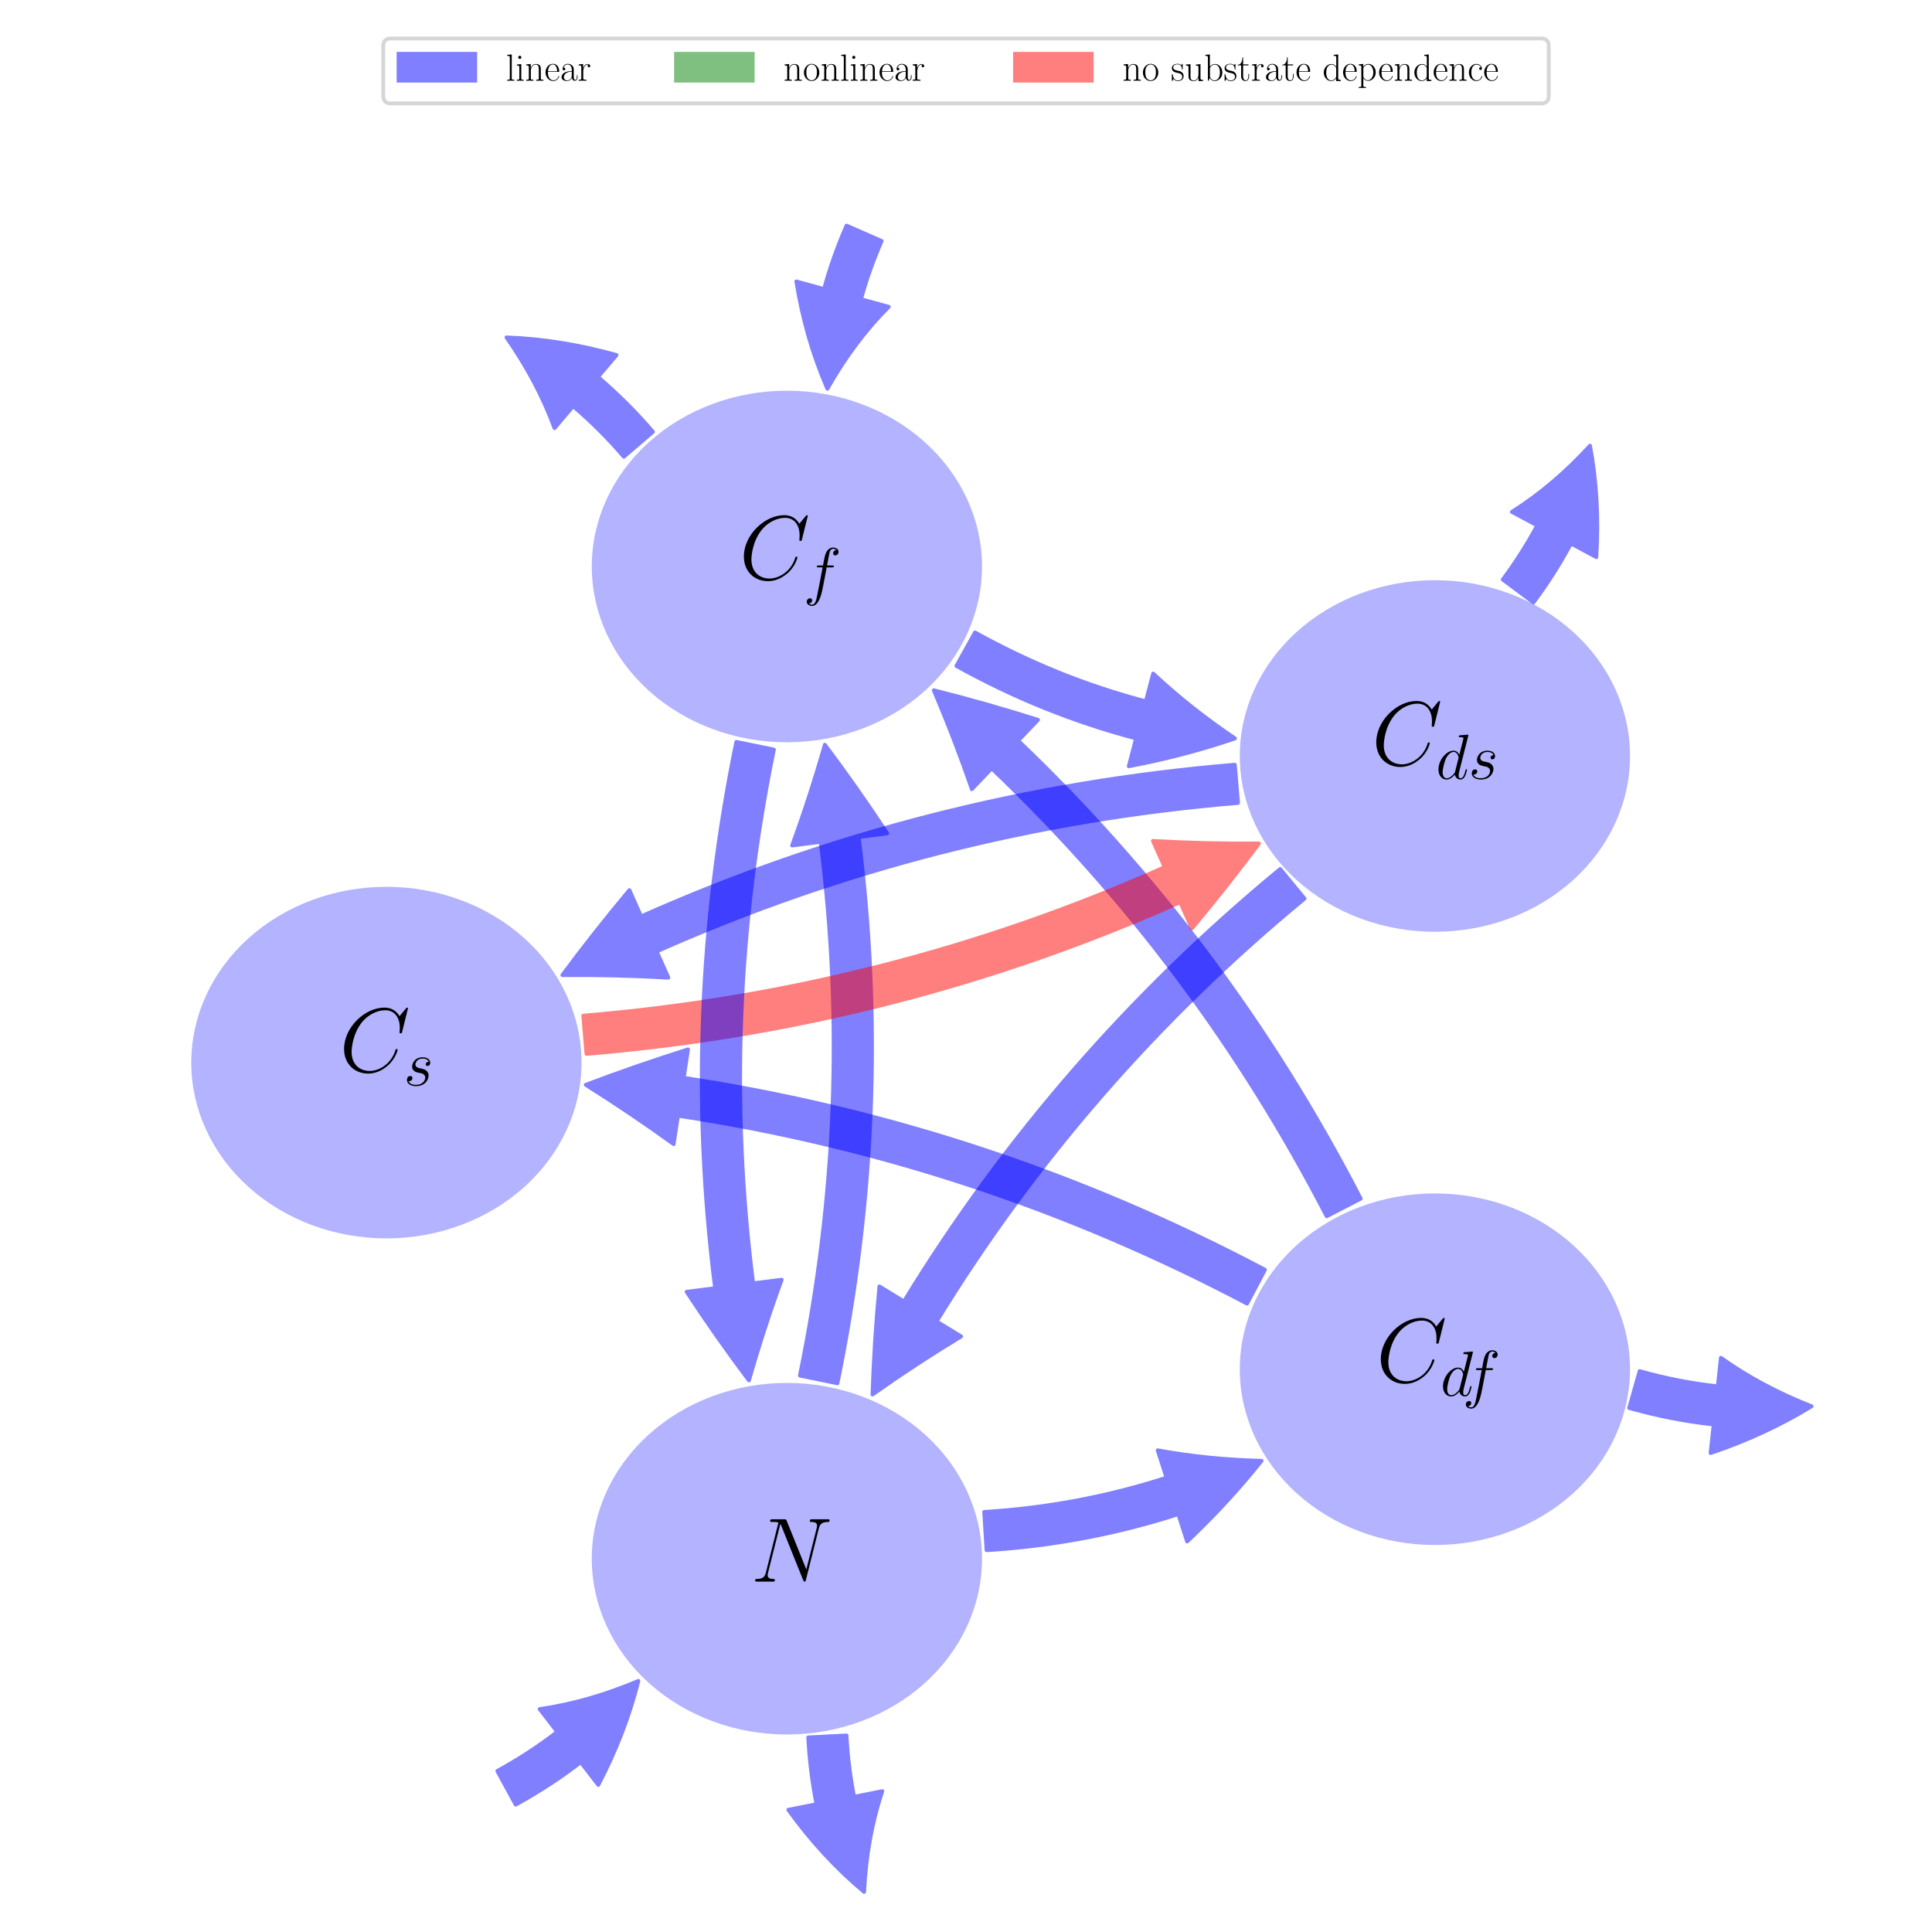
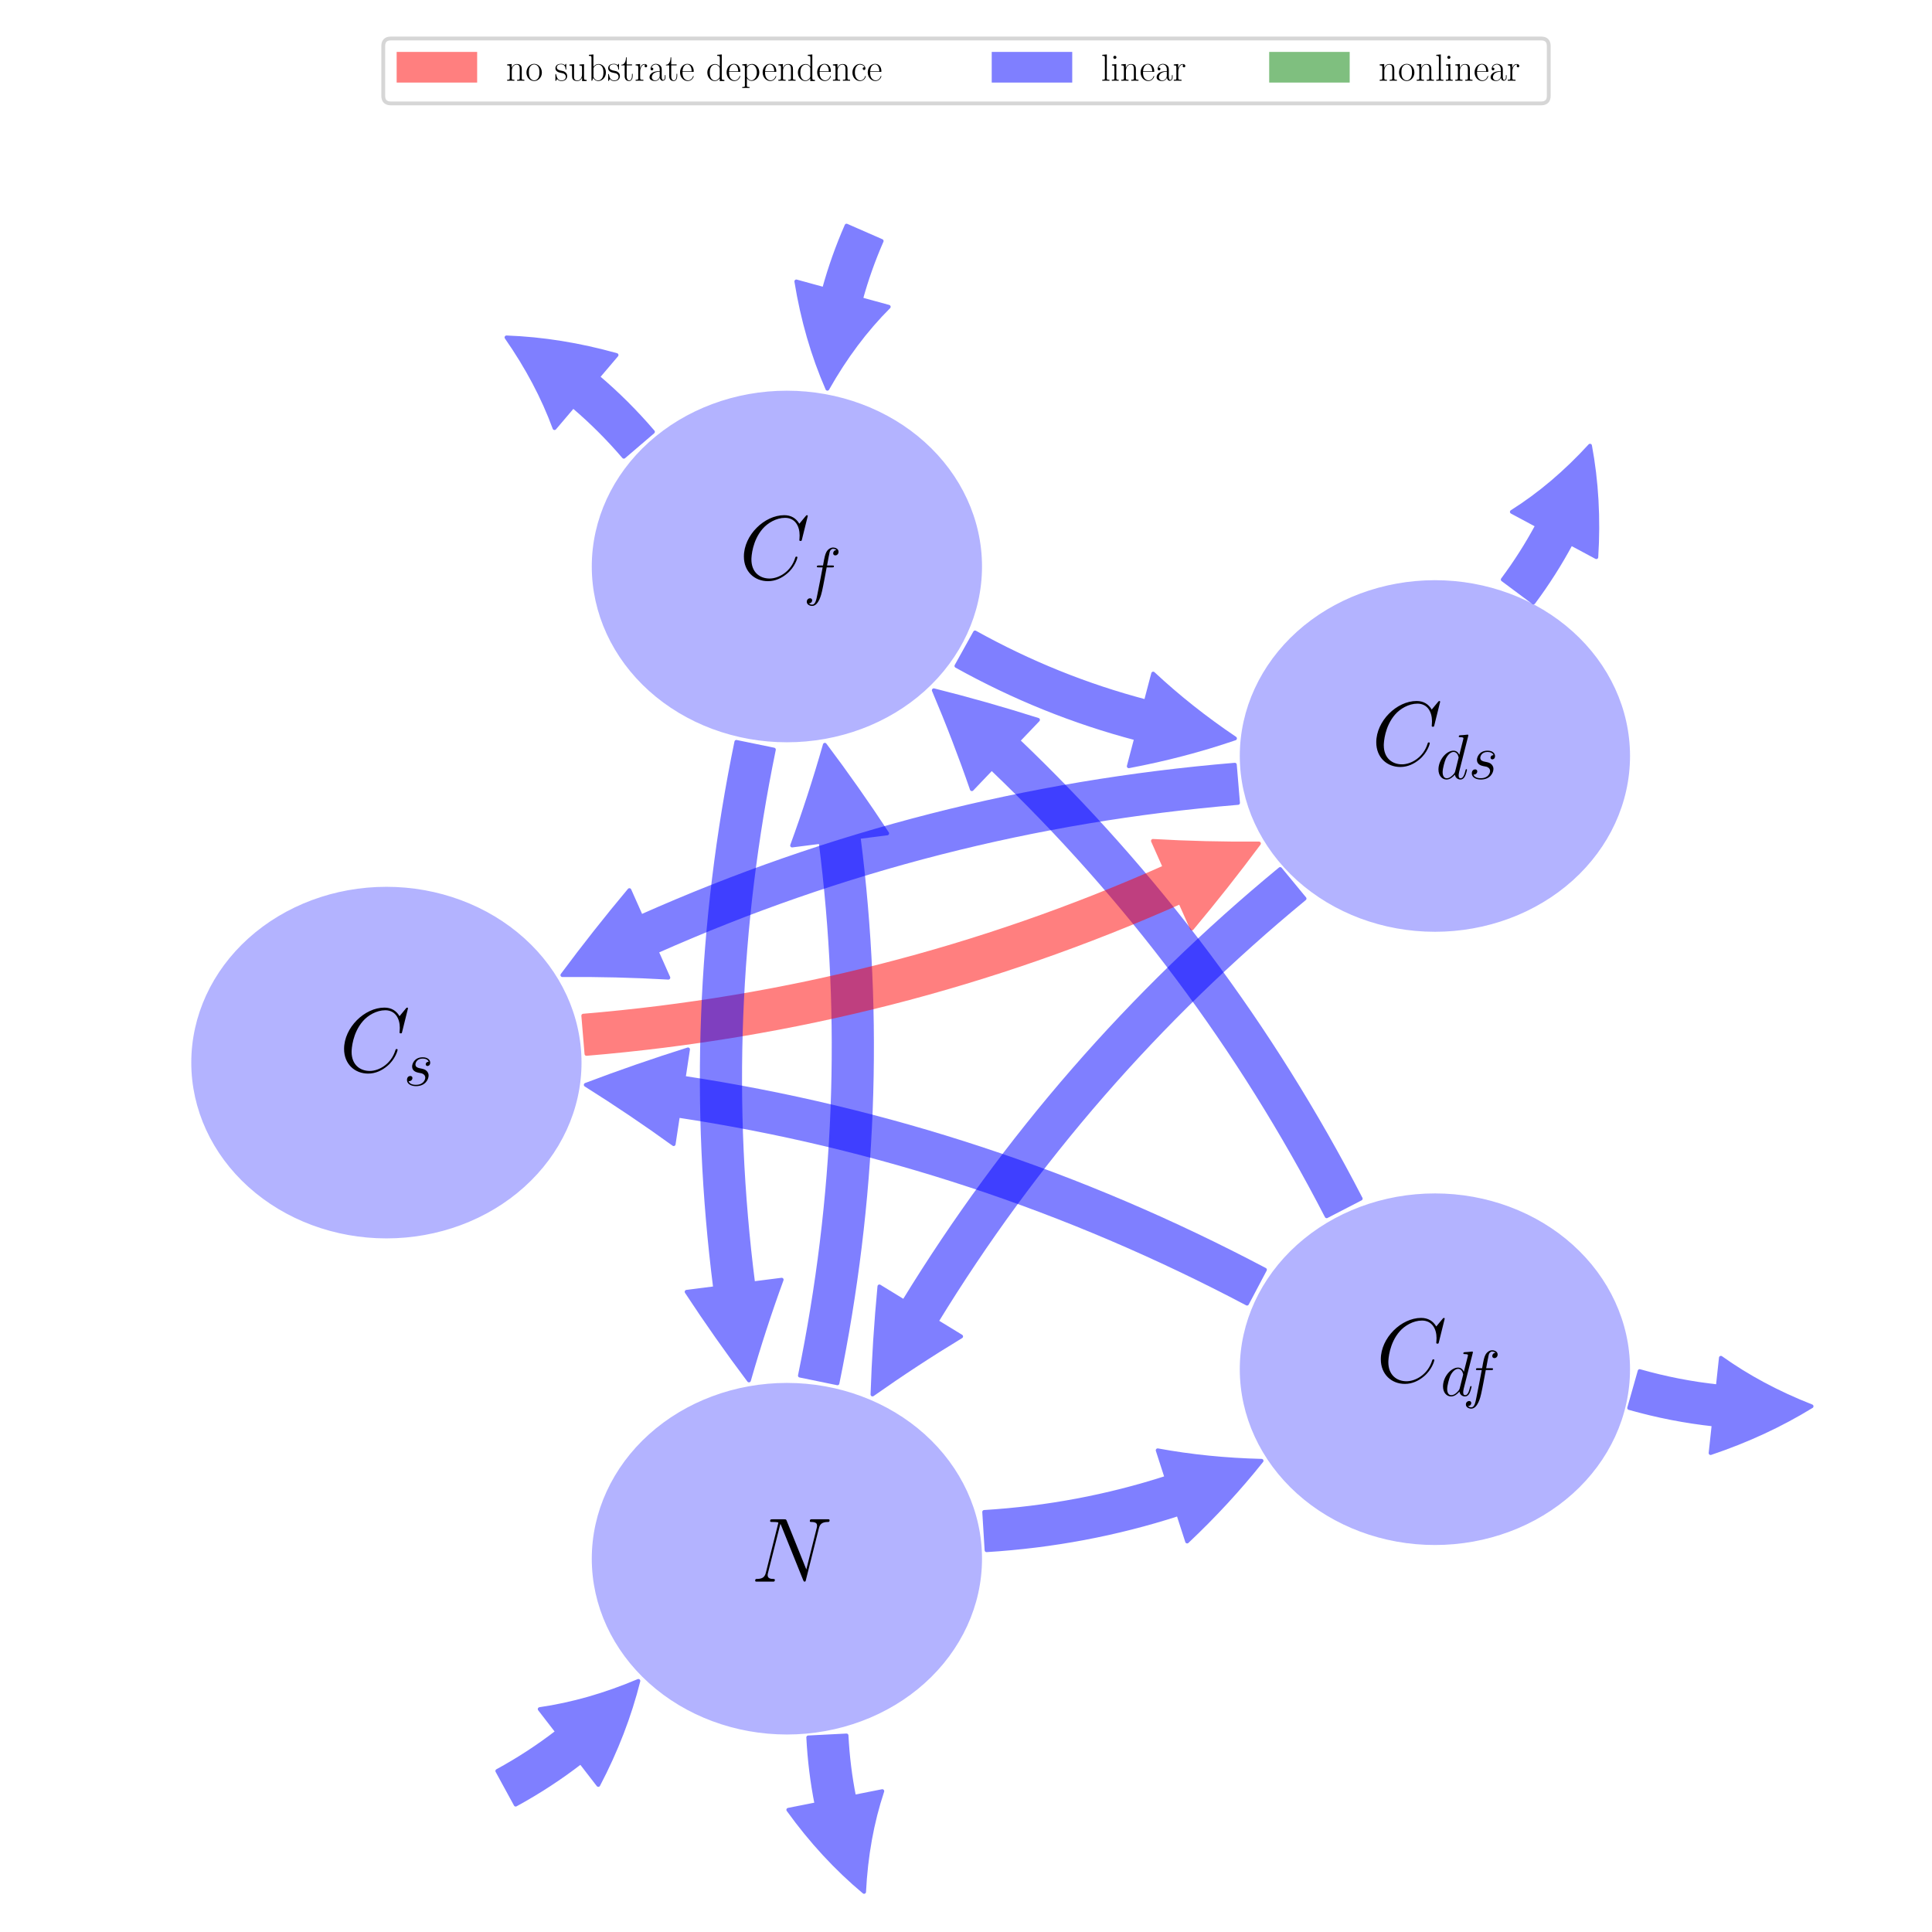
<svg xmlns="http://www.w3.org/2000/svg" xmlns:xlink="http://www.w3.org/1999/xlink" height="504pt" version="1.1" viewBox="0 0 504 504" width="504pt">
  <defs>
    <style type="text/css">
*{stroke-linecap:butt;stroke-linejoin:round;}
  </style>
  </defs>
  <g id="figure_1">
    <g id="patch_1">
      <path d="M 0 504  L 504 504  L 504 0  L 0 0  z " style="fill:#ffffff;" />
    </g>
    <g id="axes_1">
      <g id="patch_2">
-         <path clip-path="url(#p56f3bf86fb)" d="M 100.8 322.56  C 114.166 322.56 126.987 317.781 136.438 309.274  C 145.89 300.768 151.2 289.23 151.2 277.2  C 151.2 265.17 145.89 253.632 136.438 245.126  C 126.987 236.619 114.166 231.84 100.8 231.84  C 87.434 231.84 74.613 236.619 65.162 245.126  C 55.71 253.632 50.4 265.17 50.4 277.2  C 50.4 289.23 55.71 300.768 65.162 309.274  C 74.613 317.781 87.434 322.56 100.8 322.56  z " style="fill:#0000ff;opacity:0.3;stroke:#0000ff;stroke-linejoin:miter;" />
+         <path clip-path="url(#pcaf0ce0345)" d="M 100.8 322.56  C 114.166 322.56 126.987 317.781 136.438 309.274  C 145.89 300.768 151.2 289.23 151.2 277.2  C 151.2 265.17 145.89 253.632 136.438 245.126  C 126.987 236.619 114.166 231.84 100.8 231.84  C 87.434 231.84 74.613 236.619 65.162 245.126  C 55.71 253.632 50.4 265.17 50.4 277.2  C 50.4 289.23 55.71 300.768 65.162 309.274  C 74.613 317.781 87.434 322.56 100.8 322.56  z " style="fill:#0000ff;opacity:0.3;stroke:#0000ff;stroke-linejoin:miter;" />
      </g>
      <g id="patch_3">
-         <path clip-path="url(#p56f3bf86fb)" d="M 205.277 193.14  C 218.643 193.14 231.463 188.361 240.915 179.855  C 250.366 171.348 255.677 159.81 255.677 147.78  C 255.677 135.751 250.366 124.212 240.915 115.706  C 231.463 107.2 218.643 102.42 205.277 102.42  C 191.91 102.42 179.09 107.2 169.638 115.706  C 160.187 124.212 154.877 135.751 154.877 147.78  C 154.877 159.81 160.187 171.348 169.638 179.855  C 179.09 188.361 191.91 193.14 205.277 193.14  z " style="fill:#0000ff;opacity:0.3;stroke:#0000ff;stroke-linejoin:miter;" />
+         <path clip-path="url(#pcaf0ce0345)" d="M 205.277 193.14  C 218.643 193.14 231.463 188.361 240.915 179.855  C 250.366 171.348 255.677 159.81 255.677 147.78  C 255.677 135.751 250.366 124.212 240.915 115.706  C 231.463 107.2 218.643 102.42 205.277 102.42  C 191.91 102.42 179.09 107.2 169.638 115.706  C 160.187 124.212 154.877 135.751 154.877 147.78  C 154.877 159.81 160.187 171.348 169.638 179.855  C 179.09 188.361 191.91 193.14 205.277 193.14  z " style="fill:#0000ff;opacity:0.3;stroke:#0000ff;stroke-linejoin:miter;" />
      </g>
      <g id="patch_4">
-         <path clip-path="url(#p56f3bf86fb)" d="M 229.998 62.871  Q 226.733 70.329 224.613 78.051  L 231.845 80.036  Q 222.805 89.078 215.841 101.415  Q 210.173 88.437 207.737 73.419  L 214.969 75.404  Q 217.281 66.982 220.838 58.86  L 229.998 62.871  z " style="fill:#0000ff;opacity:0.5;stroke:#0000ff;stroke-linecap:round;" />
+         <path clip-path="url(#pcaf0ce0345)" d="M 229.998 62.871  Q 226.733 70.329 224.613 78.051  L 231.845 80.036  Q 222.805 89.078 215.841 101.415  Q 210.173 88.437 207.737 73.419  L 214.969 75.404  Q 217.281 66.982 220.838 58.86  L 229.998 62.871  z " style="fill:#0000ff;opacity:0.5;stroke:#0000ff;stroke-linecap:round;" />
      </g>
      <g id="patch_5">
-         <path clip-path="url(#p56f3bf86fb)" d="M 162.736 119.152  Q 156.592 111.976 149.512 105.963  L 144.657 111.68  Q 140.228 99.632 132.129 88.019  Q 146.271 88.538 160.84 92.624  L 155.985 98.341  Q 163.671 104.868 170.332 112.648  L 162.736 119.152  z " style="fill:#0000ff;opacity:0.5;stroke:#0000ff;stroke-linecap:round;" />
+         <path clip-path="url(#pcaf0ce0345)" d="M 162.736 119.152  Q 156.592 111.976 149.512 105.963  L 144.657 111.68  Q 140.228 99.632 132.129 88.019  Q 146.271 88.538 160.84 92.624  L 155.985 98.341  Q 163.671 104.868 170.332 112.648  L 162.736 119.152  z " style="fill:#0000ff;opacity:0.5;stroke:#0000ff;stroke-linecap:round;" />
      </g>
      <g id="patch_6">
-         <path clip-path="url(#p56f3bf86fb)" d="M 374.323 242.574  C 387.69 242.574 400.51 237.795 409.962 229.289  C 419.413 220.782 424.723 209.244 424.723 197.214  C 424.723 185.185 419.413 173.646 409.962 165.14  C 400.51 156.634 387.69 151.854 374.323 151.854  C 360.957 151.854 348.137 156.634 338.685 165.14  C 329.234 173.646 323.923 185.185 323.923 197.214  C 323.923 209.244 329.234 220.782 338.685 229.289  C 348.137 237.795 360.957 242.574 374.323 242.574  z " style="fill:#0000ff;opacity:0.3;stroke:#0000ff;stroke-linejoin:miter;" />
+         <path clip-path="url(#pcaf0ce0345)" d="M 374.323 242.574  C 387.69 242.574 400.51 237.795 409.962 229.289  C 419.413 220.782 424.723 209.244 424.723 197.214  C 424.723 185.185 419.413 173.646 409.962 165.14  C 400.51 156.634 387.69 151.854 374.323 151.854  C 360.957 151.854 348.137 156.634 338.685 165.14  C 329.234 173.646 323.923 185.185 323.923 197.214  C 323.923 209.244 329.234 220.782 338.685 229.289  C 348.137 237.795 360.957 242.574 374.323 242.574  z " style="fill:#0000ff;opacity:0.3;stroke:#0000ff;stroke-linejoin:miter;" />
      </g>
      <g id="patch_7">
-         <path clip-path="url(#p56f3bf86fb)" d="M 392.023 151.192  Q 397.078 144.409 401.008 137.076  L 394.398 133.533  Q 405.227 126.713 414.789 116.265  Q 417.386 130.182 416.432 145.344  L 409.822 141.801  Q 405.54 149.788 400.042 157.167  L 392.023 151.192  z " style="fill:#0000ff;opacity:0.5;stroke:#0000ff;stroke-linecap:round;" />
+         <path clip-path="url(#pcaf0ce0345)" d="M 392.023 151.192  Q 397.078 144.409 401.008 137.076  L 394.398 133.533  Q 405.227 126.713 414.789 116.265  Q 417.386 130.182 416.432 145.344  L 409.822 141.801  Q 405.54 149.788 400.042 157.167  L 392.023 151.192  z " style="fill:#0000ff;opacity:0.5;stroke:#0000ff;stroke-linecap:round;" />
      </g>
      <g id="patch_8">
-         <path clip-path="url(#p56f3bf86fb)" d="M 374.323 402.546  C 387.69 402.546 400.51 397.766 409.962 389.26  C 419.413 380.754 424.723 369.215 424.723 357.186  C 424.723 345.156 419.413 333.618 409.962 325.111  C 400.51 316.605 387.69 311.826 374.323 311.826  C 360.957 311.826 348.137 316.605 338.685 325.111  C 329.234 333.618 323.923 345.156 323.923 357.186  C 323.923 369.215 329.234 380.754 338.685 389.26  C 348.137 397.766 360.957 402.546 374.323 402.546  z " style="fill:#0000ff;opacity:0.3;stroke:#0000ff;stroke-linejoin:miter;" />
+         <path clip-path="url(#pcaf0ce0345)" d="M 374.323 402.546  C 387.69 402.546 400.51 397.766 409.962 389.26  C 419.413 380.754 424.723 369.215 424.723 357.186  C 424.723 345.156 419.413 333.618 409.962 325.111  C 400.51 316.605 387.69 311.826 374.323 311.826  C 360.957 311.826 348.137 316.605 338.685 325.111  C 329.234 333.618 323.923 345.156 323.923 357.186  C 323.923 369.215 329.234 380.754 338.685 389.26  C 348.137 397.766 360.957 402.546 374.323 402.546  z " style="fill:#0000ff;opacity:0.3;stroke:#0000ff;stroke-linejoin:miter;" />
      </g>
      <g id="patch_9">
-         <path clip-path="url(#p56f3bf86fb)" d="M 427.732 357.678  Q 437.847 360.55 448.121 361.662  L 448.928 354.205  Q 459.407 361.687 472.581 366.859  Q 460.525 374.259 446.239 379.06  L 447.046 371.604  Q 435.93 370.401 425.001 367.298  L 427.732 357.678  z " style="fill:#0000ff;opacity:0.5;stroke:#0000ff;stroke-linecap:round;" />
+         <path clip-path="url(#pcaf0ce0345)" d="M 427.732 357.678  Q 437.847 360.55 448.121 361.662  L 448.928 354.205  Q 459.407 361.687 472.581 366.859  Q 460.525 374.259 446.239 379.06  L 447.046 371.604  Q 435.93 370.401 425.001 367.298  L 427.732 357.678  z " style="fill:#0000ff;opacity:0.5;stroke:#0000ff;stroke-linecap:round;" />
      </g>
      <g id="patch_10">
-         <path clip-path="url(#p56f3bf86fb)" d="M 205.277 451.98  C 218.643 451.98 231.463 447.2 240.915 438.694  C 250.366 430.188 255.677 418.649 255.677 406.62  C 255.677 394.59 250.366 383.052 240.915 374.545  C 231.463 366.039 218.643 361.26 205.277 361.26  C 191.91 361.26 179.09 366.039 169.638 374.545  C 160.187 383.052 154.877 394.59 154.877 406.62  C 154.877 418.649 160.187 430.188 169.638 438.694  C 179.09 447.2 191.91 451.98 205.277 451.98  z " style="fill:#0000ff;opacity:0.3;stroke:#0000ff;stroke-linejoin:miter;" />
+         <path clip-path="url(#pcaf0ce0345)" d="M 205.277 451.98  C 218.643 451.98 231.463 447.2 240.915 438.694  C 250.366 430.188 255.677 418.649 255.677 406.62  C 255.677 394.59 250.366 383.052 240.915 374.545  C 231.463 366.039 218.643 361.26 205.277 361.26  C 191.91 361.26 179.09 366.039 169.638 374.545  C 160.187 383.052 154.877 394.59 154.877 406.62  C 154.877 418.649 160.187 430.188 169.638 438.694  C 179.09 447.2 191.91 451.98 205.277 451.98  z " style="fill:#0000ff;opacity:0.3;stroke:#0000ff;stroke-linejoin:miter;" />
      </g>
      <g id="patch_11">
-         <path clip-path="url(#p56f3bf86fb)" d="M 129.735 461.991  Q 138.029 457.467 145.378 451.787  L 140.792 445.853  Q 153.496 444.017 166.535 438.499  Q 163.097 452.227 156.08 465.633  L 151.494 459.699  Q 143.516 465.865 134.524 470.77  L 129.735 461.991  z " style="fill:#0000ff;opacity:0.5;stroke:#0000ff;stroke-linecap:round;" />
+         <path clip-path="url(#pcaf0ce0345)" d="M 129.735 461.991  Q 138.029 457.467 145.378 451.787  L 140.792 445.853  Q 153.496 444.017 166.535 438.499  Q 163.097 452.227 156.08 465.633  L 151.494 459.699  Q 143.516 465.865 134.524 470.77  L 129.735 461.991  z " style="fill:#0000ff;opacity:0.5;stroke:#0000ff;stroke-linecap:round;" />
      </g>
      <g id="patch_12">
-         <path clip-path="url(#p56f3bf86fb)" d="M 220.834 452.728  Q 221.25 460.859 222.81 468.714  L 230.166 467.254  Q 226.126 479.385 225.417 493.534  Q 214.542 484.463 205.644 472.121  L 213.001 470.661  Q 211.301 462.095 210.847 453.24  L 220.834 452.728  z " style="fill:#0000ff;opacity:0.5;stroke:#0000ff;stroke-linecap:round;" />
+         <path clip-path="url(#pcaf0ce0345)" d="M 220.834 452.728  Q 221.25 460.859 222.81 468.714  L 230.166 467.254  Q 226.126 479.385 225.417 493.534  Q 214.542 484.463 205.644 472.121  L 213.001 470.661  Q 211.301 462.095 210.847 453.24  L 220.834 452.728  z " style="fill:#0000ff;opacity:0.5;stroke:#0000ff;stroke-linecap:round;" />
      </g>
      <g id="patch_13">
-         <path clip-path="url(#p56f3bf86fb)" d="M 254.358 164.985  Q 275.69 176.853 298.918 182.969  L 300.827 175.716  Q 310.483 184.747 322.171 192.633  Q 308.836 197.188 294.462 199.892  L 296.371 192.639  Q 271.928 186.203 249.497 173.724  L 254.358 164.985  z " style="fill:#0000ff;opacity:0.5;stroke:#0000ff;stroke-linecap:round;" />
+         <path clip-path="url(#pcaf0ce0345)" d="M 254.358 164.985  Q 275.69 176.853 298.918 182.969  L 300.827 175.716  Q 310.483 184.747 322.171 192.633  Q 308.836 197.188 294.462 199.892  L 296.371 192.639  Q 271.928 186.203 249.497 173.724  L 254.358 164.985  z " style="fill:#0000ff;opacity:0.5;stroke:#0000ff;stroke-linecap:round;" />
      </g>
      <g id="patch_14">
-         <path clip-path="url(#p56f3bf86fb)" d="M 322.965 209.455  Q 243.514 216.076 171.307 248.195  L 174.355 255.047  Q 160.733 254.262 146.703 254.371  Q 155.067 243.11 164.194 232.205  L 167.243 239.058  Q 240.997 206.251 322.134 199.489  L 322.965 209.455  z " style="fill:#0000ff;opacity:0.5;stroke:#0000ff;stroke-linecap:round;" />
+         <path clip-path="url(#pcaf0ce0345)" d="M 322.965 209.455  Q 243.514 216.076 171.307 248.195  L 174.355 255.047  Q 160.733 254.262 146.703 254.371  Q 155.067 243.11 164.194 232.205  L 167.243 239.058  Q 240.997 206.251 322.134 199.489  L 322.965 209.455  z " style="fill:#0000ff;opacity:0.5;stroke:#0000ff;stroke-linecap:round;" />
      </g>
      <g id="patch_15">
-         <path clip-path="url(#p56f3bf86fb)" d="M 256.746 394.42  Q 281.286 392.911 304.308 385.478  L 302.004 378.341  Q 315.008 380.736 329.103 381.079  Q 320.326 392.103 309.685 402.132  L 307.381 394.995  Q 283.158 402.815 257.36 404.401  L 256.746 394.42  z " style="fill:#0000ff;opacity:0.5;stroke:#0000ff;stroke-linecap:round;" />
+         <path clip-path="url(#pcaf0ce0345)" d="M 256.746 394.42  Q 281.286 392.911 304.308 385.478  L 302.004 378.341  Q 315.008 380.736 329.103 381.079  Q 320.326 392.103 309.685 402.132  L 307.381 394.995  Q 283.158 402.815 257.36 404.401  L 256.746 394.42  z " style="fill:#0000ff;opacity:0.5;stroke:#0000ff;stroke-linecap:round;" />
      </g>
      <g id="patch_16">
-         <path clip-path="url(#p56f3bf86fb)" d="M 325.316 340.077  Q 254.902 302.893 176.862 291.056  L 175.737 298.471  Q 164.685 290.468 152.805 283.002  Q 165.92 278.021 179.487 273.753  L 178.362 281.169  Q 258.075 293.26 329.986 331.234  L 325.316 340.077  z " style="fill:#0000ff;opacity:0.5;stroke:#0000ff;stroke-linecap:round;" />
+         <path clip-path="url(#pcaf0ce0345)" d="M 325.316 340.077  Q 254.902 302.893 176.862 291.056  L 175.737 298.471  Q 164.685 290.468 152.805 283.002  Q 165.92 278.021 179.487 273.753  L 178.362 281.169  Q 258.075 293.26 329.986 331.234  L 325.316 340.077  z " style="fill:#0000ff;opacity:0.5;stroke:#0000ff;stroke-linecap:round;" />
      </g>
      <g id="patch_17">
-         <path clip-path="url(#p56f3bf86fb)" d="M 346.085 317.285  Q 311.965 251.276 258.701 200.448  L 253.523 205.874  Q 249.083 192.991 243.6 180.072  Q 257.211 183.482 270.783 187.787  L 265.605 193.213  Q 320.08 245.197 354.968 312.693  L 346.085 317.285  z " style="fill:#0000ff;opacity:0.5;stroke:#0000ff;stroke-linecap:round;" />
+         <path clip-path="url(#pcaf0ce0345)" d="M 346.085 317.285  Q 311.965 251.276 258.701 200.448  L 253.523 205.874  Q 249.083 192.991 243.6 180.072  Q 257.211 183.482 270.783 187.787  L 265.605 193.213  Q 320.08 245.197 354.968 312.693  L 346.085 317.285  z " style="fill:#0000ff;opacity:0.5;stroke:#0000ff;stroke-linecap:round;" />
      </g>
      <g id="patch_18">
-         <path clip-path="url(#p56f3bf86fb)" d="M 208.67 358.853  Q 222.952 289.344 214.076 219.618  L 206.636 220.565  Q 211.314 207.781 215.175 194.287  Q 223.614 205.499 231.436 217.408  L 223.996 218.355  Q 233.082 289.729 218.466 360.865  L 208.67 358.853  z " style="fill:#0000ff;opacity:0.5;stroke:#0000ff;stroke-linecap:round;" />
+         <path clip-path="url(#pcaf0ce0345)" d="M 208.67 358.853  Q 222.952 289.344 214.076 219.618  L 206.636 220.565  Q 211.314 207.781 215.175 194.287  Q 223.614 205.499 231.436 217.408  L 223.996 218.355  Q 233.082 289.729 218.466 360.865  L 208.67 358.853  z " style="fill:#0000ff;opacity:0.5;stroke:#0000ff;stroke-linecap:round;" />
      </g>
      <g id="patch_19">
-         <path clip-path="url(#p56f3bf86fb)" d="M 152.159 264.959  Q 231.609 258.338 303.817 226.22  L 300.769 219.367  Q 314.391 220.153 328.42 220.043  Q 320.056 231.304 310.929 242.209  L 307.881 235.356  Q 234.127 268.163 152.989 274.925  L 152.159 264.959  z " style="fill:#ff0000;opacity:0.5;stroke:#ff0000;stroke-linecap:round;" />
+         <path clip-path="url(#pcaf0ce0345)" d="M 152.159 264.959  Q 231.609 258.338 303.817 226.22  L 300.769 219.367  Q 314.391 220.153 328.42 220.043  Q 320.056 231.304 310.929 242.209  L 307.881 235.356  Q 234.127 268.163 152.989 274.925  L 152.159 264.959  z " style="fill:#ff0000;opacity:0.5;stroke:#ff0000;stroke-linecap:round;" />
      </g>
      <g id="patch_20">
-         <path clip-path="url(#p56f3bf86fb)" d="M 201.883 195.547  Q 187.601 265.056 196.478 334.782  L 203.918 333.835  Q 199.239 346.619 195.379 360.113  Q 186.939 348.901 179.118 336.992  L 186.558 336.045  Q 177.472 264.671 192.088 193.535  L 201.883 195.547  z " style="fill:#0000ff;opacity:0.5;stroke:#0000ff;stroke-linecap:round;" />
+         <path clip-path="url(#pcaf0ce0345)" d="M 201.883 195.547  Q 187.601 265.056 196.478 334.782  L 203.918 333.835  Q 199.239 346.619 195.379 360.113  Q 186.939 348.901 179.118 336.992  L 186.558 336.045  Q 177.472 264.671 192.088 193.535  L 201.883 195.547  z " style="fill:#0000ff;opacity:0.5;stroke:#0000ff;stroke-linecap:round;" />
      </g>
      <g id="patch_21">
-         <path clip-path="url(#p56f3bf86fb)" d="M 340.32 234.415  Q 282.864 281.793 244.335 344.723  L 250.731 348.639  Q 239.075 355.698 227.603 363.782  Q 228.066 349.758 229.41 335.585  L 235.806 339.501  Q 275.21 275.143 333.958 226.7  L 340.32 234.415  z " style="fill:#0000ff;opacity:0.5;stroke:#0000ff;stroke-linecap:round;" />
+         <path clip-path="url(#pcaf0ce0345)" d="M 340.32 234.415  Q 282.864 281.793 244.335 344.723  L 250.731 348.639  Q 239.075 355.698 227.603 363.782  Q 228.066 349.758 229.41 335.585  L 235.806 339.501  Q 275.21 275.143 333.958 226.7  L 340.32 234.415  z " style="fill:#0000ff;opacity:0.5;stroke:#0000ff;stroke-linecap:round;" />
      </g>
      <g id="text_1">
        <defs>
          <path d="M 74.703 69.109  C 74.703 70 74 70 73.797 70  C 73.594 70 73.203 70 72.406 69  L 65.5 60.656  C 62 66.625 56.5 70 49 70  C 27.406 70 5 48.25 5 24.922  C 5 8.328 16.703 -2 31.297 -2  C 39.297 -2 46.297 1.375 52.094 6.25  C 60.797 13.484 63.406 23.141 63.406 23.922  C 63.406 24.812 62.594 24.812 62.297 24.812  C 61.406 24.812 61.297 24.219 61.094 23.812  C 56.5 8.344 43 0.891 33 0.891  C 22.406 0.891 13.203 7.641 13.203 21.734  C 13.203 24.922 14.203 42.188 25.5 55.188  C 31 61.547 40.406 67.109 49.906 67.109  C 60.906 67.109 65.797 58.078 65.797 47.938  C 65.797 45.359 65.5 43.188 65.5 42.781  C 65.5 41.891 66.5 41.891 66.797 41.891  C 67.906 41.891 68 41.984 68.406 43.766  z " id="CMMI12-67" />
          <path d="M 22.797 20  C 24.5 19.703 27.203 19.109 27.797 19  C 29.094 18.625 33.594 17.031 33.594 12.234  C 33.594 9.156 30.797 1.094 19.203 1.094  C 17.094 1.094 9.594 1.094 7.594 6.812  C 11.594 6.312 13.594 9.422 13.594 11.641  C 13.594 13.75 12.203 14.844 10.203 14.844  C 8 14.844 5.094 13.141 5.094 8.625  C 5.094 2.703 11.094 -1 19.094 -1  C 34.297 -1 38.797 10.172 38.797 15.375  C 38.797 16.859 38.797 19.656 35.594 22.844  C 33.094 25.25 30.703 25.75 25.297 26.844  C 22.594 27.438 18.297 28.344 18.297 32.828  C 18.297 34.828 20.094 42.016 29.594 42.016  C 33.797 42.016 37.906 40.453 38.906 37  C 34.5 37 34.297 33.203 34.297 33.109  C 34.297 31 36.203 30.406 37.094 30.406  C 38.5 30.406 41.297 31.484 41.297 35.641  C 41.297 39.766 37.5 44 29.703 44  C 16.594 44 13.094 33.75 13.094 29.672  C 13.094 22.094 20.5 20.5 22.797 20  z " id="CMMI12-115" />
        </defs>
        <g transform="translate(88.56517 283.1768)scale(0.24 -0.24)">
          <use transform="translate(0 14.94392)scale(0.996264)" xlink:href="#CMMI12-67" />
          <use transform="translate(69.79204 0)scale(0.697382)" xlink:href="#CMMI12-115" />
        </g>
      </g>
      <g id="text_2">
        <defs>
          <path d="M 44.594 40.094  C 46.594 40.094 47.406 40.094 47.406 42  C 47.406 43 46.594 43 44.797 43  L 36.703 43  C 38.594 53.578 40 60.891 40.797 64.172  C 41.406 66.641 43.5 69 46.094 69  C 48.203 69 50.297 68.094 51.297 67.156  C 47.406 66.75 46.203 63.781 46.203 62.016  C 46.203 59.953 47.703 58.734 49.594 58.734  C 51.594 58.734 54.594 60.469 54.594 64.359  C 54.594 68.641 50.406 71 46 71  C 41.703 71 37.5 67.719 35.5 63.719  C 33.703 60.125 32.703 56.422 30.406 43  L 23.703 43  C 21.797 43 20.797 43 20.797 41.203  C 20.797 40.094 21.406 40.094 23.406 40.094  L 29.797 40.094  C 28 30.875 23.906 8.469 21.594 -2.141  C 19.906 -10.766 18.406 -18 13.406 -18  C 13.094 -18 10.203 -18 8.406 -16.109  C 13.5 -15.703 13.5 -11.344 13.5 -11.25  C 13.5 -9.266 12 -8.078 10.094 -8.078  C 8.094 -8.078 5.094 -9.766 5.094 -13.547  C 5.094 -17.812 9.5 -20 13.406 -20  C 23.594 -20 27.797 -1.844 28.906 3.109  C 30.703 10.75 35.594 37.125 36.094 40.094  z " id="CMMI12-102" />
        </defs>
        <g transform="translate(192.8626 154.7193)scale(0.24 -0.24)">
          <use transform="translate(0 14.94392)scale(0.996264)" xlink:href="#CMMI12-67" />
          <use transform="translate(69.79204 0)scale(0.697382)" xlink:href="#CMMI12-102" />
        </g>
      </g>
      <g id="text_3">
        <defs>
          <path d="M 50.297 66.516  C 50.406 66.906 50.594 67.5 50.594 68  C 50.594 69 49.594 69 49.406 69  C 49.297 69 44.406 68.562 43.906 68.438  C 42.203 68.328 40.703 68.094 38.906 68.094  C 36.406 67.891 35.703 67.797 35.703 66  C 35.703 65 36.5 65 37.906 65  C 42.797 65 42.906 64.109 42.906 63.125  C 42.906 62.531 42.703 61.75 42.594 61.453  L 36.5 37.422  C 35.406 40.016 32.703 44 27.5 44  C 16.203 44 4 29.438 4 14.672  C 4 4.797 9.797 -1 16.594 -1  C 22.094 -1 26.797 3.297 29.594 6.594  C 30.594 0.703 35.297 -1 38.297 -1  C 41.297 -1 43.703 0.797 45.5 4.391  C 47.094 7.781 48.5 13.875 48.5 14.266  C 48.5 14.766 48.094 15.172 47.5 15.172  C 46.594 15.172 46.5 14.672 46.094 13.172  C 44.594 7.281 42.703 1 38.594 1  C 35.703 1 35.5 3.578 35.5 5.578  C 35.5 5.969 35.5 8.047 36.203 10.844  z M 30.094 11.875  C 29.594 10.172 29.594 9.984 28.203 8.078  C 26 5.281 21.594 1 16.906 1  C 12.797 1 10.5 4.688 10.5 10.578  C 10.5 16.062 13.594 27.234 15.5 31.438  C 18.906 38.422 23.594 42.016 27.5 42.016  C 34.094 42.016 35.406 33.828 35.406 33.031  C 35.406 32.938 35.094 31.625 35 31.438  z " id="CMMI12-100" />
        </defs>
        <g transform="translate(357.8307 203.191)scale(0.24 -0.24)">
          <use transform="translate(0 14.94392)scale(0.996264)" xlink:href="#CMMI12-67" />
          <use transform="translate(69.79204 0)scale(0.697382)" xlink:href="#CMMI12-100" />
          <use transform="translate(105.2742 0)scale(0.697382)" xlink:href="#CMMI12-115" />
        </g>
      </g>
      <g id="text_4">
        <g transform="translate(359.0172 364.1249)scale(0.24 -0.24)">
          <use transform="translate(0 14.94392)scale(0.996264)" xlink:href="#CMMI12-67" />
          <use transform="translate(69.79204 0)scale(0.697382)" xlink:href="#CMMI12-100" />
          <use transform="translate(93.89347 0)scale(0.697382)" xlink:href="#CMMI12-102" />
        </g>
      </g>
      <g id="text_5">
        <defs>
          <path d="M 74 57.781  C 75.094 62.094 76.703 65.094 84.297 65.094  C 84.594 65.094 85.797 65.094 85.797 66.859  C 85.797 68 84.906 68 84.5 68  C 82.5 68 77.406 68 75.406 68  L 70.594 68  C 69.203 68 67.406 68 66 68  C 65.406 68 64.203 68 64.203 66.094  C 64.203 65.094 65 65.094 65.703 65.094  C 71.703 65.094 72.094 62.797 72.094 60.984  C 72.094 60.094 72 59.781 71.703 58.391  L 60.406 13.281  L 39 66.391  C 38.297 68 38.203 68 36 68  L 23.797 68  C 21.797 68 20.906 68 20.906 66.094  C 20.906 65.094 21.594 65.094 23.5 65.094  C 24 65.094 29.906 65.094 29.906 64.297  C 29.906 64.094 29.703 63.297 29.594 63  L 16.297 9.922  C 15.094 5 12.703 2.906 6.094 2.906  C 5.594 2.906 4.594 2.906 4.594 1.047  C 4.594 0 5.594 0 5.906 0  C 7.906 0 13 0 15 0  L 19.797 0  C 21.203 0 22.906 0 24.297 0  C 25 0 26.094 0 26.094 1.906  C 26.094 2.812 25.094 2.906 24.703 2.906  C 21.406 2.906 18.203 3.5 18.203 7.094  C 18.203 7.891 18.406 8.781 18.594 9.578  L 32.094 63  C 32.703 62 32.703 61.812 33.094 60.906  L 56.906 1.797  C 57.406 0.594 57.594 0 58.5 0  C 59.5 0 59.594 0.297 60 2  z " id="CMMI12-78" />
        </defs>
        <g transform="translate(195.9028 412.5966)scale(0.24 -0.24)">
          <use transform="scale(0.996264)" xlink:href="#CMMI12-78" />
        </g>
      </g>
      <g id="legend_1">
        <g id="patch_22">
          <path d="M 101.975 26.977  L 402.025 26.977  Q 404.025 26.977 404.025 24.977  L 404.025 12.04  Q 404.025 10.04 402.025 10.04  L 101.975 10.04  Q 99.975 10.04 99.975 12.04  L 99.975 24.977  Q 99.975 26.977 101.975 26.977  z " style="fill:#ffffff;opacity:0.8;stroke:#cccccc;stroke-linejoin:miter;" />
        </g>
        <g id="patch_23">
-           <path d="M 103.975 21.04  L 123.975 21.04  L 123.975 14.04  L 103.975 14.04  z " style="fill:#0000ff;opacity:0.5;stroke:#0000ff;stroke-linejoin:miter;" />
+           <path d="M 103.975 21.04  L 123.975 21.04  L 123.975 14.04  L 103.975 14.04  z " style="fill:#ff0000;opacity:0.5;stroke:#ff0000;stroke-linejoin:miter;" />
        </g>
        <g id="text_6">
          <defs>
-             <path d="M 15.297 68.688  L 3.406 67.594  L 3.406 65  C 9.297 65 10.203 64.406 10.203 59.641  L 10.203 6.656  C 10.203 2.875 9.797 2.391 3.406 2.391  L 3.406 -0.203  C 5.797 0 10.203 0 12.703 0  C 15.297 0 19.703 0 22.094 -0.203  L 22.094 2.391  C 15.703 2.391 15.297 2.781 15.297 6.656  z " id="CMR17-108" />
-             <path d="M 15.5 61.078  C 15.5 63.266 13.703 65.156 11.406 65.156  C 9.203 65.156 7.297 63.375 7.297 61.078  C 7.297 58.891 9.094 57 11.406 57  C 13.594 57 15.5 58.797 15.5 61.078  z M 3.797 42.281  L 3.797 39.703  C 9.406 39.703 10.203 39.094 10.203 34.328  L 10.203 6.672  C 10.203 2.875 9.797 2.391 3.406 2.391  L 3.406 -0.203  C 5.797 0 10.094 0 12.594 0  C 15 0 19.094 0 21.406 -0.203  L 21.406 2.391  C 15.5 2.391 15.297 2.984 15.297 6.562  L 15.297 43.375  z " id="CMR17-105" />
            <path d="M 41.5 30.203  C 41.5 35.297 40.5 43.594 28.703 43.594  C 20.797 43.594 16.703 37.5 15.203 33.5  L 15.094 33.5  L 15.094 43.594  L 3.297 42.5  L 3.297 39.906  C 9.203 39.906 10.094 39.297 10.094 34.5  L 10.094 6.688  C 10.094 2.875 9.703 2.391 3.297 2.391  L 3.297 -0.203  C 5.703 0 10.094 0 12.703 0  C 15.297 0 19.797 0 22.203 -0.203  L 22.203 2.391  C 15.797 2.391 15.406 2.781 15.406 6.688  L 15.406 25.906  C 15.406 35.109 21 42 28 42  C 35.406 42 36.203 35.406 36.203 30.594  L 36.203 6.688  C 36.203 2.875 35.797 2.391 29.406 2.391  L 29.406 -0.203  C 31.797 0 36.203 0 38.797 0  C 41.406 0 45.906 0 48.297 -0.203  L 48.297 2.391  C 41.906 2.391 41.5 2.781 41.5 6.688  z " id="CMR17-110" />
-             <path d="M 38.094 23  C 38.5 23.406 38.5 23.609 38.5 24.625  C 38.5 34.969 33.094 44 21.703 44  C 11.094 44 2.703 33.891 2.703 21.609  C 2.703 8.609 12.203 -1 22.797 -1  C 34 -1 38.406 9.484 38.406 11.562  C 38.406 12.25 37.797 12.25 37.594 12.25  C 36.906 12.25 36.797 12.047 36.406 10.875  C 34.203 4.141 28.703 0.797 23.5 0.797  C 19.203 0.797 14.906 3.172 12.203 7.5  C 9.094 12.547 9.094 18.375 9.094 23  z M 9.203 24.5  C 9.906 39.141 17.594 42.406 21.594 42.406  C 28.406 42.406 33 35.891 33.094 24.5  z " id="CMR17-101" />
-             <path d="M 36 25.828  C 36 32.375 36 35.844 31.797 39.734  C 28.094 43 23.797 44 20.406 44  C 12.5 44 6.797 37.609 6.797 30.797  C 6.797 27 9.797 27 10.406 27  C 11.703 27 14 27.781 14 30.531  C 14 33 12.094 34.078 10.406 34.078  C 10 34.078 9.5 33.969 9.203 33.875  C 11.297 40.5 16.703 42.406 20.203 42.406  C 25.203 42.406 30.703 37.953 30.703 29.453  L 30.703 25  C 24.797 25 17.703 24.203 12.094 21.203  C 5.797 17.703 4 12.703 4 8.906  C 4 1.203 13 -1 18.297 -1  C 23.797 -1 28.906 2.172 31.094 7.984  C 31.297 3.641 34.094 -0.281 38.5 -0.281  C 40.594 -0.281 45.906 1.094 45.906 8.859  L 45.906 14.375  L 44.094 14.375  L 44.094 8.781  C 44.094 2.781 41.406 2 40.094 2  C 36 2 36 7.156 36 11.531  z M 30.703 13.594  C 30.703 4.953 24.5 0.594 19 0.594  C 14 0.594 10.094 4.297 10.094 8.906  C 10.094 11.891 11.406 17.188 17.203 20.391  C 22 23.094 27.5 23.5 30.703 23.5  z " id="CMR17-97" />
-             <path d="M 15 23.391  C 15 33 19.094 42 26.594 42  C 27.297 42 28 41.906 28.703 41.594  C 28.703 41.594 26.5 40.891 26.5 38.312  C 26.5 35.906 28.406 34.906 29.906 34.906  C 31.094 34.906 33.297 35.609 33.297 38.406  C 33.297 41.609 30.094 43.594 26.703 43.594  C 19.094 43.594 15.797 36.203 14.797 32.703  L 14.703 32.703  L 14.703 43.594  L 3.094 42.5  L 3.094 39.906  C 9 39.906 9.906 39.297 9.906 34.5  L 9.906 6.688  C 9.906 2.875 9.5 2.391 3.094 2.391  L 3.094 -0.203  C 5.5 0 10.094 0 12.703 0  C 15.594 0 20.703 0 23.406 -0.203  L 23.406 2.391  C 16.203 2.391 15 2.391 15 6.875  z " id="CMR17-114" />
-           </defs>
-           <g transform="translate(131.9752 21.04)scale(0.1 -0.1)">
-             <use transform="scale(0.996264)" xlink:href="#CMR17-108" />
-             <use transform="translate(24.87106 0)scale(0.996264)" xlink:href="#CMR17-105" />
-             <use transform="translate(49.74212 0)scale(0.996264)" xlink:href="#CMR17-110" />
-             <use transform="translate(100.6375 0)scale(0.996264)" xlink:href="#CMR17-101" />
-             <use transform="translate(141.1231 0)scale(0.996264)" xlink:href="#CMR17-97" />
-             <use transform="translate(186.8136 0)scale(0.996264)" xlink:href="#CMR17-114" />
-           </g>
-         </g>
-         <g id="patch_24">
-           <path d="M 176.356 21.04  L 196.356 21.04  L 196.356 14.04  L 176.356 14.04  z " style="fill:#008000;opacity:0.5;stroke:#008000;stroke-linejoin:miter;" />
-         </g>
-         <g id="text_7">
-           <defs>
            <path d="M 43.094 21.188  C 43.094 34 33.797 44 22.906 44  C 12 44 2.703 34 2.703 21.188  C 2.703 8.609 12 -1 22.906 -1  C 33.797 -1 43.094 8.609 43.094 21.188  z M 22.906 0.797  C 18.203 0.797 14.203 3.594 11.906 7.5  C 9.406 11.984 9.094 17.594 9.094 22  C 9.094 26.203 9.297 31.406 11.906 35.906  C 13.906 39.203 17.797 42.406 22.906 42.406  C 27.406 42.406 31.203 39.906 33.594 36.406  C 36.703 31.703 36.703 25.109 36.703 22  C 36.703 18.094 36.5 12.109 33.797 7.297  C 31 2.703 26.703 0.797 22.906 0.797  z " id="CMR17-111" />
-           </defs>
-           <g transform="translate(204.3561 21.04)scale(0.1 -0.1)">
-             <use transform="scale(0.996264)" xlink:href="#CMR17-110" />
-             <use transform="translate(50.89537 0)scale(0.996264)" xlink:href="#CMR17-111" />
-             <use transform="translate(96.58585 0)scale(0.996264)" xlink:href="#CMR17-110" />
-             <use transform="translate(147.4812 0)scale(0.996264)" xlink:href="#CMR17-108" />
-             <use transform="translate(172.3523 0)scale(0.996264)" xlink:href="#CMR17-105" />
-             <use transform="translate(197.2233 0)scale(0.996264)" xlink:href="#CMR17-110" />
-             <use transform="translate(248.1187 0)scale(0.996264)" xlink:href="#CMR17-101" />
-             <use transform="translate(288.6044 0)scale(0.996264)" xlink:href="#CMR17-97" />
-             <use transform="translate(334.2948 0)scale(0.996264)" xlink:href="#CMR17-114" />
-           </g>
-         </g>
-         <g id="patch_25">
-           <path d="M 264.788 21.04  L 284.788 21.04  L 284.788 14.04  L 264.788 14.04  z " style="fill:#ff0000;opacity:0.5;stroke:#ff0000;stroke-linejoin:miter;" />
-         </g>
-         <g id="text_8">
-           <defs>
            <path d="M 30.906 42.141  C 30.906 43.953 30.797 44.047 30.203 44.047  C 29.797 44.047 29.703 43.953 28.5 42.453  C 28.203 42.047 27.297 41.031 27 40.641  C 23.797 44.047 19.297 44.047 17.594 44.047  C 6.5 44.047 2.5 38.234 2.5 32.438  C 2.5 23.406 12.703 21.328 15.594 20.703  C 21.906 19.422 24.094 19.016 26.203 17.203  C 27.5 16.016 29.703 13.812 29.703 10.219  C 29.703 6 27.297 0.594 18.094 0.594  C 9.406 0.594 6.297 7.188 4.5 15.953  C 4.203 17.344 4.203 17.453 3.406 17.453  C 2.594 17.453 2.5 17.344 2.5 15.359  L 2.5 0.984  C 2.5 -0.797 2.594 -0.906 3.203 -0.906  C 3.703 -0.906 3.797 -0.797 4.297 0  C 4.906 0.891 6.406 3.297 7 4.312  C 9 1.609 12.5 -1 18.094 -1  C 28 -1 33.297 4.422 33.297 12.25  C 33.297 17.375 30.594 20.078 29.297 21.281  C 26.297 24.391 22.797 25.094 18.594 25.891  C 13.094 27.109 6.094 28.516 6.094 34.641  C 6.094 37.234 7.5 42.766 17.594 42.766  C 28.297 42.766 28.906 32.719 29.094 29.5  C 29.203 29 29.703 28.891 30 28.891  C 30.906 28.891 30.906 29.203 30.906 30.906  z " id="CMR17-115" />
            <path d="M 29.406 42.078  L 29.406 39.5  C 35.297 39.5 36.203 38.891 36.203 34.156  L 36.203 16.125  C 36.203 7.812 31.703 0.594 24.297 0.594  C 16.094 0.594 15.406 5.438 15.406 10.594  L 15.406 43.172  L 3.297 42.078  L 3.297 39.5  C 7.297 39.5 10 39.5 10.094 35.531  L 10.094 16.531  C 10.094 9.891 10.094 5.641 12.703 2.859  C 14 1.578 16.5 -1 23.703 -1  C 32.203 -1 35.5 5.891 36.297 7.906  L 36.406 7.906  L 36.406 -0.984  L 48.297 -0.984  L 48.297 2  C 42.406 2 41.5 2.594 41.5 7.391  L 41.5 43.172  z " id="CMR17-117" />
            <path d="M 15 68.688  L 3.094 67.594  L 3.094 65  C 9 65 9.906 64.406 9.906 59.641  L 9.906 -0.203  L 11.703 -0.203  L 14.594 6.891  C 17.5 2.203 21.797 -1 27.594 -1  C 37.594 -1 47.703 7.812 47.703 21.406  C 47.703 34.188 38.703 43.594 28.594 43.594  C 22.406 43.594 18 40.297 15 36.406  z M 15.203 31.312  C 15.203 33.094 15.203 33.406 16.594 35.5  C 20.5 41.516 26.094 42 28 42  C 31 42 41.297 40.391 41.297 21.5  C 41.297 1.688 29.5 0.594 27.094 0.594  C 24 0.594 19.5 1.781 16.297 7.594  C 15.203 9.5 15.203 9.703 15.203 11.484  z " id="CMR17-98" />
            <path d="M 15.094 40  L 29.094 40  L 29.094 42.578  L 15.094 42.578  L 15.094 61  L 13.297 61  C 13.094 50.703 9.594 41.688 1.094 41.688  L 1.094 40  L 9.797 40  L 9.797 12.047  C 9.797 10.156 9.797 -1 21.406 -1  C 27.297 -1 30.703 4.781 30.703 12.141  L 30.703 17.812  L 28.906 17.812  L 28.906 12.234  C 28.906 5.375 26.203 0.797 22 0.797  C 19.094 0.797 15.094 2.781 15.094 11.844  z " id="CMR17-116" />
+             <path d="M 15 23.391  C 15 33 19.094 42 26.594 42  C 27.297 42 28 41.906 28.703 41.594  C 28.703 41.594 26.5 40.891 26.5 38.312  C 26.5 35.906 28.406 34.906 29.906 34.906  C 31.094 34.906 33.297 35.609 33.297 38.406  C 33.297 41.609 30.094 43.594 26.703 43.594  C 19.094 43.594 15.797 36.203 14.797 32.703  L 14.703 32.703  L 14.703 43.594  L 3.094 42.5  L 3.094 39.906  C 9 39.906 9.906 39.297 9.906 34.5  L 9.906 6.688  C 9.906 2.875 9.5 2.391 3.094 2.391  L 3.094 -0.203  C 5.5 0 10.094 0 12.703 0  C 15.594 0 20.703 0 23.406 -0.203  L 23.406 2.391  C 16.203 2.391 15 2.391 15 6.875  z " id="CMR17-114" />
+             <path d="M 36 25.828  C 36 32.375 36 35.844 31.797 39.734  C 28.094 43 23.797 44 20.406 44  C 12.5 44 6.797 37.609 6.797 30.797  C 6.797 27 9.797 27 10.406 27  C 11.703 27 14 27.781 14 30.531  C 14 33 12.094 34.078 10.406 34.078  C 10 34.078 9.5 33.969 9.203 33.875  C 11.297 40.5 16.703 42.406 20.203 42.406  C 25.203 42.406 30.703 37.953 30.703 29.453  L 30.703 25  C 24.797 25 17.703 24.203 12.094 21.203  C 5.797 17.703 4 12.703 4 8.906  C 4 1.203 13 -1 18.297 -1  C 23.797 -1 28.906 2.172 31.094 7.984  C 31.297 3.641 34.094 -0.281 38.5 -0.281  C 40.594 -0.281 45.906 1.094 45.906 8.859  L 45.906 14.375  L 44.094 14.375  L 44.094 8.781  C 44.094 2.781 41.406 2 40.094 2  C 36 2 36 7.156 36 11.531  z M 30.703 13.594  C 30.703 4.953 24.5 0.594 19 0.594  C 14 0.594 10.094 4.297 10.094 8.906  C 10.094 11.891 11.406 17.188 17.203 20.391  C 22 23.094 27.5 23.5 30.703 23.5  z " id="CMR17-97" />
+             <path d="M 38.094 23  C 38.5 23.406 38.5 23.609 38.5 24.625  C 38.5 34.969 33.094 44 21.703 44  C 11.094 44 2.703 33.891 2.703 21.609  C 2.703 8.609 12.203 -1 22.797 -1  C 34 -1 38.406 9.484 38.406 11.562  C 38.406 12.25 37.797 12.25 37.594 12.25  C 36.906 12.25 36.797 12.047 36.406 10.875  C 34.203 4.141 28.703 0.797 23.5 0.797  C 19.203 0.797 14.906 3.172 12.203 7.5  C 9.094 12.547 9.094 18.375 9.094 23  z M 9.203 24.5  C 9.906 39.141 17.594 42.406 21.594 42.406  C 28.406 42.406 33 35.891 33.094 24.5  z " id="CMR17-101" />
            <path d="M 29.203 67.594  L 29.203 65  C 35.094 65 36 64.406 36 59.688  L 36 36.641  C 35.594 37.141 31.5 43.594 23.406 43.594  C 13.203 43.594 3.297 34.5 3.297 21.312  C 3.297 8.203 12.594 -1 22.406 -1  C 30.906 -1 35.297 5.266 35.797 5.938  L 35.797 -0.984  L 47.906 -0.984  L 47.906 2  C 42 2 41.094 2.594 41.094 7.391  L 41.094 68.688  z M 35.797 11.797  C 35.797 8.797 34 6.094 31.703 4.094  C 28.297 1.094 24.906 0.594 23 0.594  C 20.094 0.594 9.703 2.094 9.703 21.188  C 9.703 40.812 21.297 42 23.906 42  C 28.5 42 32.203 39.406 34.5 35.797  C 35.797 33.703 35.797 33.406 35.797 31.609  z " id="CMR17-100" />
            <path d="M 22 -16.609  C 15.594 -16.609 15.203 -16.203 15.203 -12.328  L 15.203 6.281  C 18.094 2.094 22.297 -0.594 27.594 -0.594  C 37.594 -0.594 47.703 8.172 47.703 21.688  C 47.703 34.234 39 43.781 28.703 43.781  C 22.703 43.781 17.797 40.5 15 36.531  L 15 43.781  L 3.094 42.688  L 3.094 40.109  C 9 40.109 9.906 39.5 9.906 34.734  L 9.906 -12.328  C 9.906 -16.109 9.5 -16.609 3.094 -16.609  L 3.094 -19.188  C 5.5 -19 9.906 -19 12.5 -19  C 15.094 -19 19.594 -19 22 -19.188  z M 15.203 31.438  C 15.203 32.844 15.203 34.922 19.094 38.609  C 19.594 39.016 23 42 28 42  C 35.297 42 41.297 32.938 41.297 21.594  C 41.297 10.25 34.906 1 27 1  C 23.406 1 19.5 2.688 16.5 7.375  C 15.203 9.562 15.203 10.156 15.203 11.75  z " id="CMR17-112" />
            <path d="M 34.906 35  C 33 35 30.203 35 30.203 31.516  C 30.203 28.719 32.5 27.922 33.797 27.922  C 34.5 27.922 37.406 28.234 37.406 31.625  C 37.406 38.547 30.594 43.797 22.906 43.797  C 12.297 43.797 3.297 34.031 3.297 21.297  C 3.297 8.062 12.703 -1 22.906 -1  C 35.297 -1 38.406 10.578 38.406 11.688  C 38.406 12.094 38.297 12.391 37.594 12.391  C 36.906 12.391 36.797 12.297 36.406 10.984  C 33.797 2.812 28.094 0.797 23.797 0.797  C 17.406 0.797 9.703 6.672 9.703 21.391  C 9.703 36.531 17.094 42 23 42  C 26.906 42 32.703 40.203 34.906 35  z " id="CMR17-99" />
          </defs>
-           <g transform="translate(292.7879 21.04)scale(0.1 -0.1)">
+           <g transform="translate(131.9752 21.04)scale(0.1 -0.1)">
            <use transform="scale(0.996264)" xlink:href="#CMR17-110" />
            <use transform="translate(50.89537 0)scale(0.996264)" xlink:href="#CMR17-111" />
            <use transform="translate(126.6618 0)scale(0.996264)" xlink:href="#CMR17-115" />
            <use transform="translate(162.4632 0)scale(0.996264)" xlink:href="#CMR17-117" />
            <use transform="translate(213.3585 0)scale(0.996264)" xlink:href="#CMR17-98" />
            <use transform="translate(264.2539 0)scale(0.996264)" xlink:href="#CMR17-115" />
            <use transform="translate(300.0552 0)scale(0.996264)" xlink:href="#CMR17-116" />
            <use transform="translate(335.336 0)scale(0.996264)" xlink:href="#CMR17-114" />
            <use transform="translate(370.6168 0)scale(0.996264)" xlink:href="#CMR17-97" />
            <use transform="translate(416.3072 0)scale(0.996264)" xlink:href="#CMR17-116" />
            <use transform="translate(451.588 0)scale(0.996264)" xlink:href="#CMR17-101" />
            <use transform="translate(522.1496 0)scale(0.996264)" xlink:href="#CMR17-100" />
            <use transform="translate(573.045 0)scale(0.996264)" xlink:href="#CMR17-101" />
            <use transform="translate(613.5307 0)scale(0.996264)" xlink:href="#CMR17-112" />
            <use transform="translate(667.0285 0)scale(0.996264)" xlink:href="#CMR17-101" />
            <use transform="translate(707.5141 0)scale(0.996264)" xlink:href="#CMR17-110" />
            <use transform="translate(758.4095 0)scale(0.996264)" xlink:href="#CMR17-100" />
            <use transform="translate(809.3049 0)scale(0.996264)" xlink:href="#CMR17-101" />
            <use transform="translate(849.7905 0)scale(0.996264)" xlink:href="#CMR17-110" />
            <use transform="translate(900.6859 0)scale(0.996264)" xlink:href="#CMR17-99" />
            <use transform="translate(941.1716 0)scale(0.996264)" xlink:href="#CMR17-101" />
          </g>
        </g>
+         <g id="patch_24">
+           <path d="M 259.212 21.04  L 279.212 21.04  L 279.212 14.04  L 259.212 14.04  z " style="fill:#0000ff;opacity:0.5;stroke:#0000ff;stroke-linejoin:miter;" />
+         </g>
+         <g id="text_7">
+           <defs>
+             <path d="M 15.297 68.688  L 3.406 67.594  L 3.406 65  C 9.297 65 10.203 64.406 10.203 59.641  L 10.203 6.656  C 10.203 2.875 9.797 2.391 3.406 2.391  L 3.406 -0.203  C 5.797 0 10.203 0 12.703 0  C 15.297 0 19.703 0 22.094 -0.203  L 22.094 2.391  C 15.703 2.391 15.297 2.781 15.297 6.656  z " id="CMR17-108" />
+             <path d="M 15.5 61.078  C 15.5 63.266 13.703 65.156 11.406 65.156  C 9.203 65.156 7.297 63.375 7.297 61.078  C 7.297 58.891 9.094 57 11.406 57  C 13.594 57 15.5 58.797 15.5 61.078  z M 3.797 42.281  L 3.797 39.703  C 9.406 39.703 10.203 39.094 10.203 34.328  L 10.203 6.672  C 10.203 2.875 9.797 2.391 3.406 2.391  L 3.406 -0.203  C 5.797 0 10.094 0 12.594 0  C 15 0 19.094 0 21.406 -0.203  L 21.406 2.391  C 15.5 2.391 15.297 2.984 15.297 6.562  L 15.297 43.375  z " id="CMR17-105" />
+           </defs>
+           <g transform="translate(287.2121 21.04)scale(0.1 -0.1)">
+             <use transform="scale(0.996264)" xlink:href="#CMR17-108" />
+             <use transform="translate(24.87106 0)scale(0.996264)" xlink:href="#CMR17-105" />
+             <use transform="translate(49.74212 0)scale(0.996264)" xlink:href="#CMR17-110" />
+             <use transform="translate(100.6375 0)scale(0.996264)" xlink:href="#CMR17-101" />
+             <use transform="translate(141.1231 0)scale(0.996264)" xlink:href="#CMR17-97" />
+             <use transform="translate(186.8136 0)scale(0.996264)" xlink:href="#CMR17-114" />
+           </g>
+         </g>
+         <g id="patch_25">
+           <path d="M 331.593 21.04  L 351.593 21.04  L 351.593 14.04  L 331.593 14.04  z " style="fill:#008000;opacity:0.5;stroke:#008000;stroke-linejoin:miter;" />
+         </g>
+         <g id="text_8">
+           <g transform="translate(359.593 21.04)scale(0.1 -0.1)">
+             <use transform="scale(0.996264)" xlink:href="#CMR17-110" />
+             <use transform="translate(50.89537 0)scale(0.996264)" xlink:href="#CMR17-111" />
+             <use transform="translate(96.58585 0)scale(0.996264)" xlink:href="#CMR17-110" />
+             <use transform="translate(147.4812 0)scale(0.996264)" xlink:href="#CMR17-108" />
+             <use transform="translate(172.3523 0)scale(0.996264)" xlink:href="#CMR17-105" />
+             <use transform="translate(197.2233 0)scale(0.996264)" xlink:href="#CMR17-110" />
+             <use transform="translate(248.1187 0)scale(0.996264)" xlink:href="#CMR17-101" />
+             <use transform="translate(288.6044 0)scale(0.996264)" xlink:href="#CMR17-97" />
+             <use transform="translate(334.2948 0)scale(0.996264)" xlink:href="#CMR17-114" />
+           </g>
+         </g>
      </g>
    </g>
  </g>
  <defs>
-     <clipPath id="p56f3bf86fb">
+     <clipPath id="pcaf0ce0345">
      <rect height="453.6" width="504" x="0" y="50.4" />
    </clipPath>
  </defs>
</svg>
